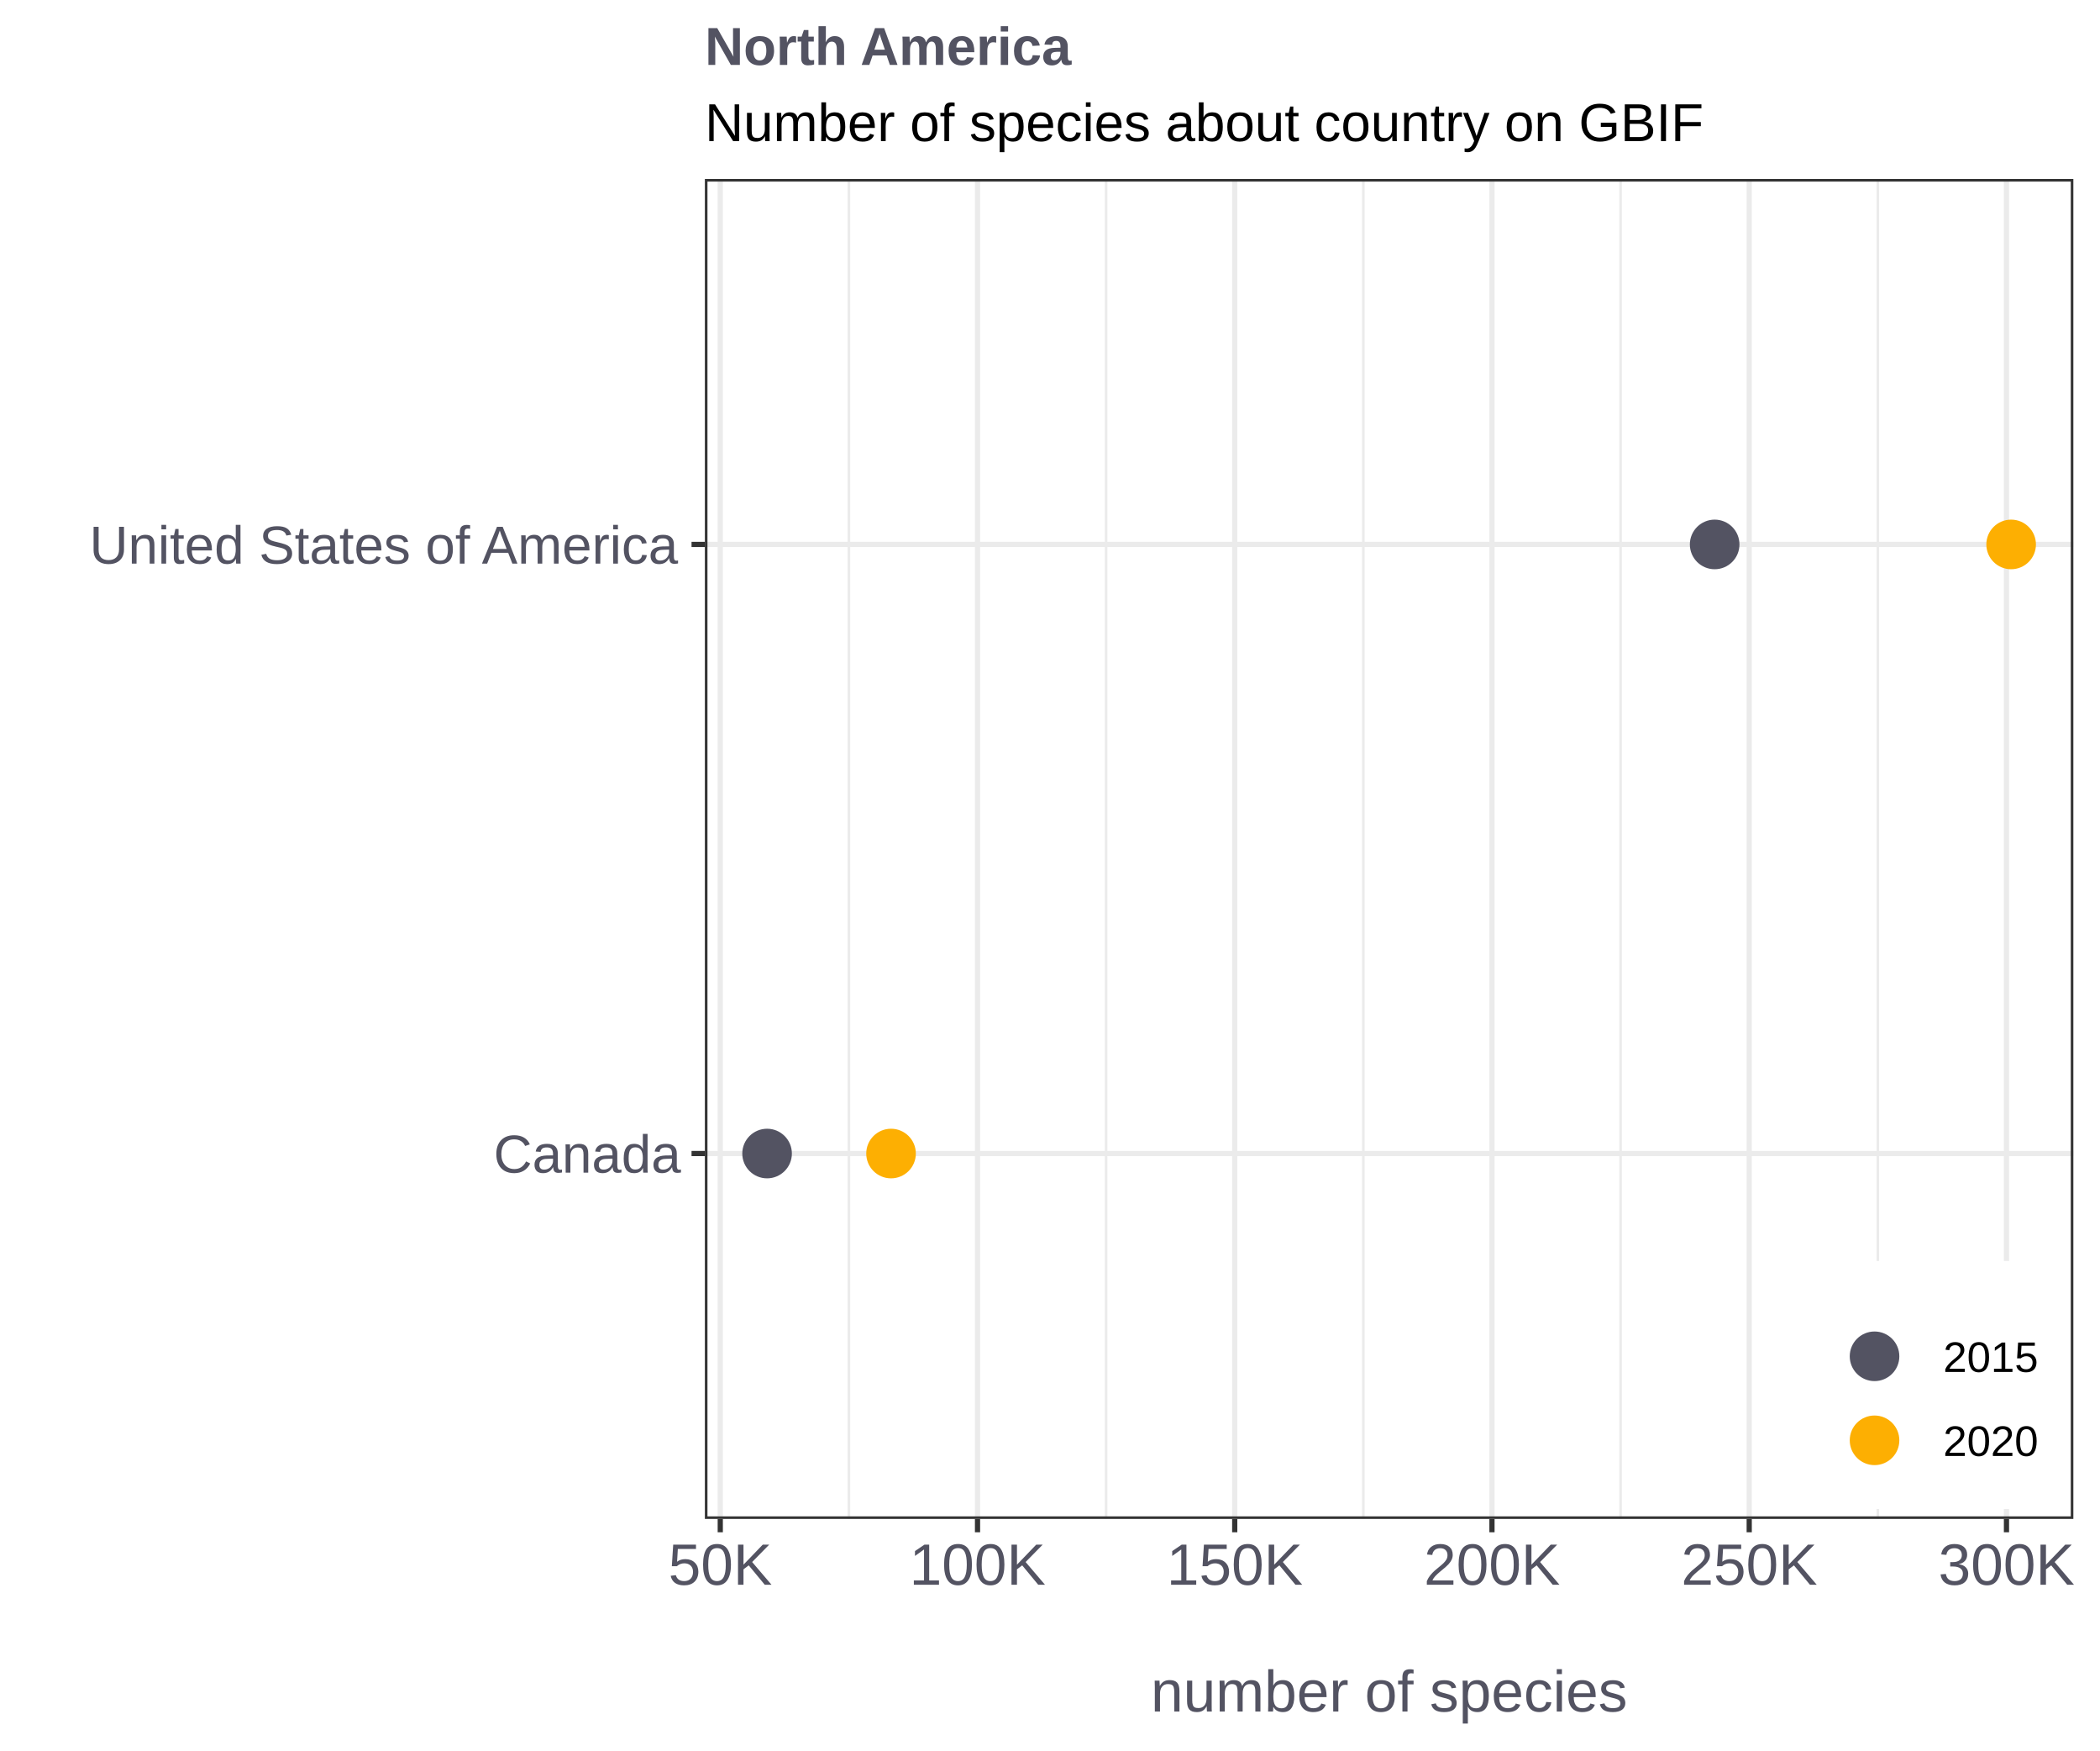
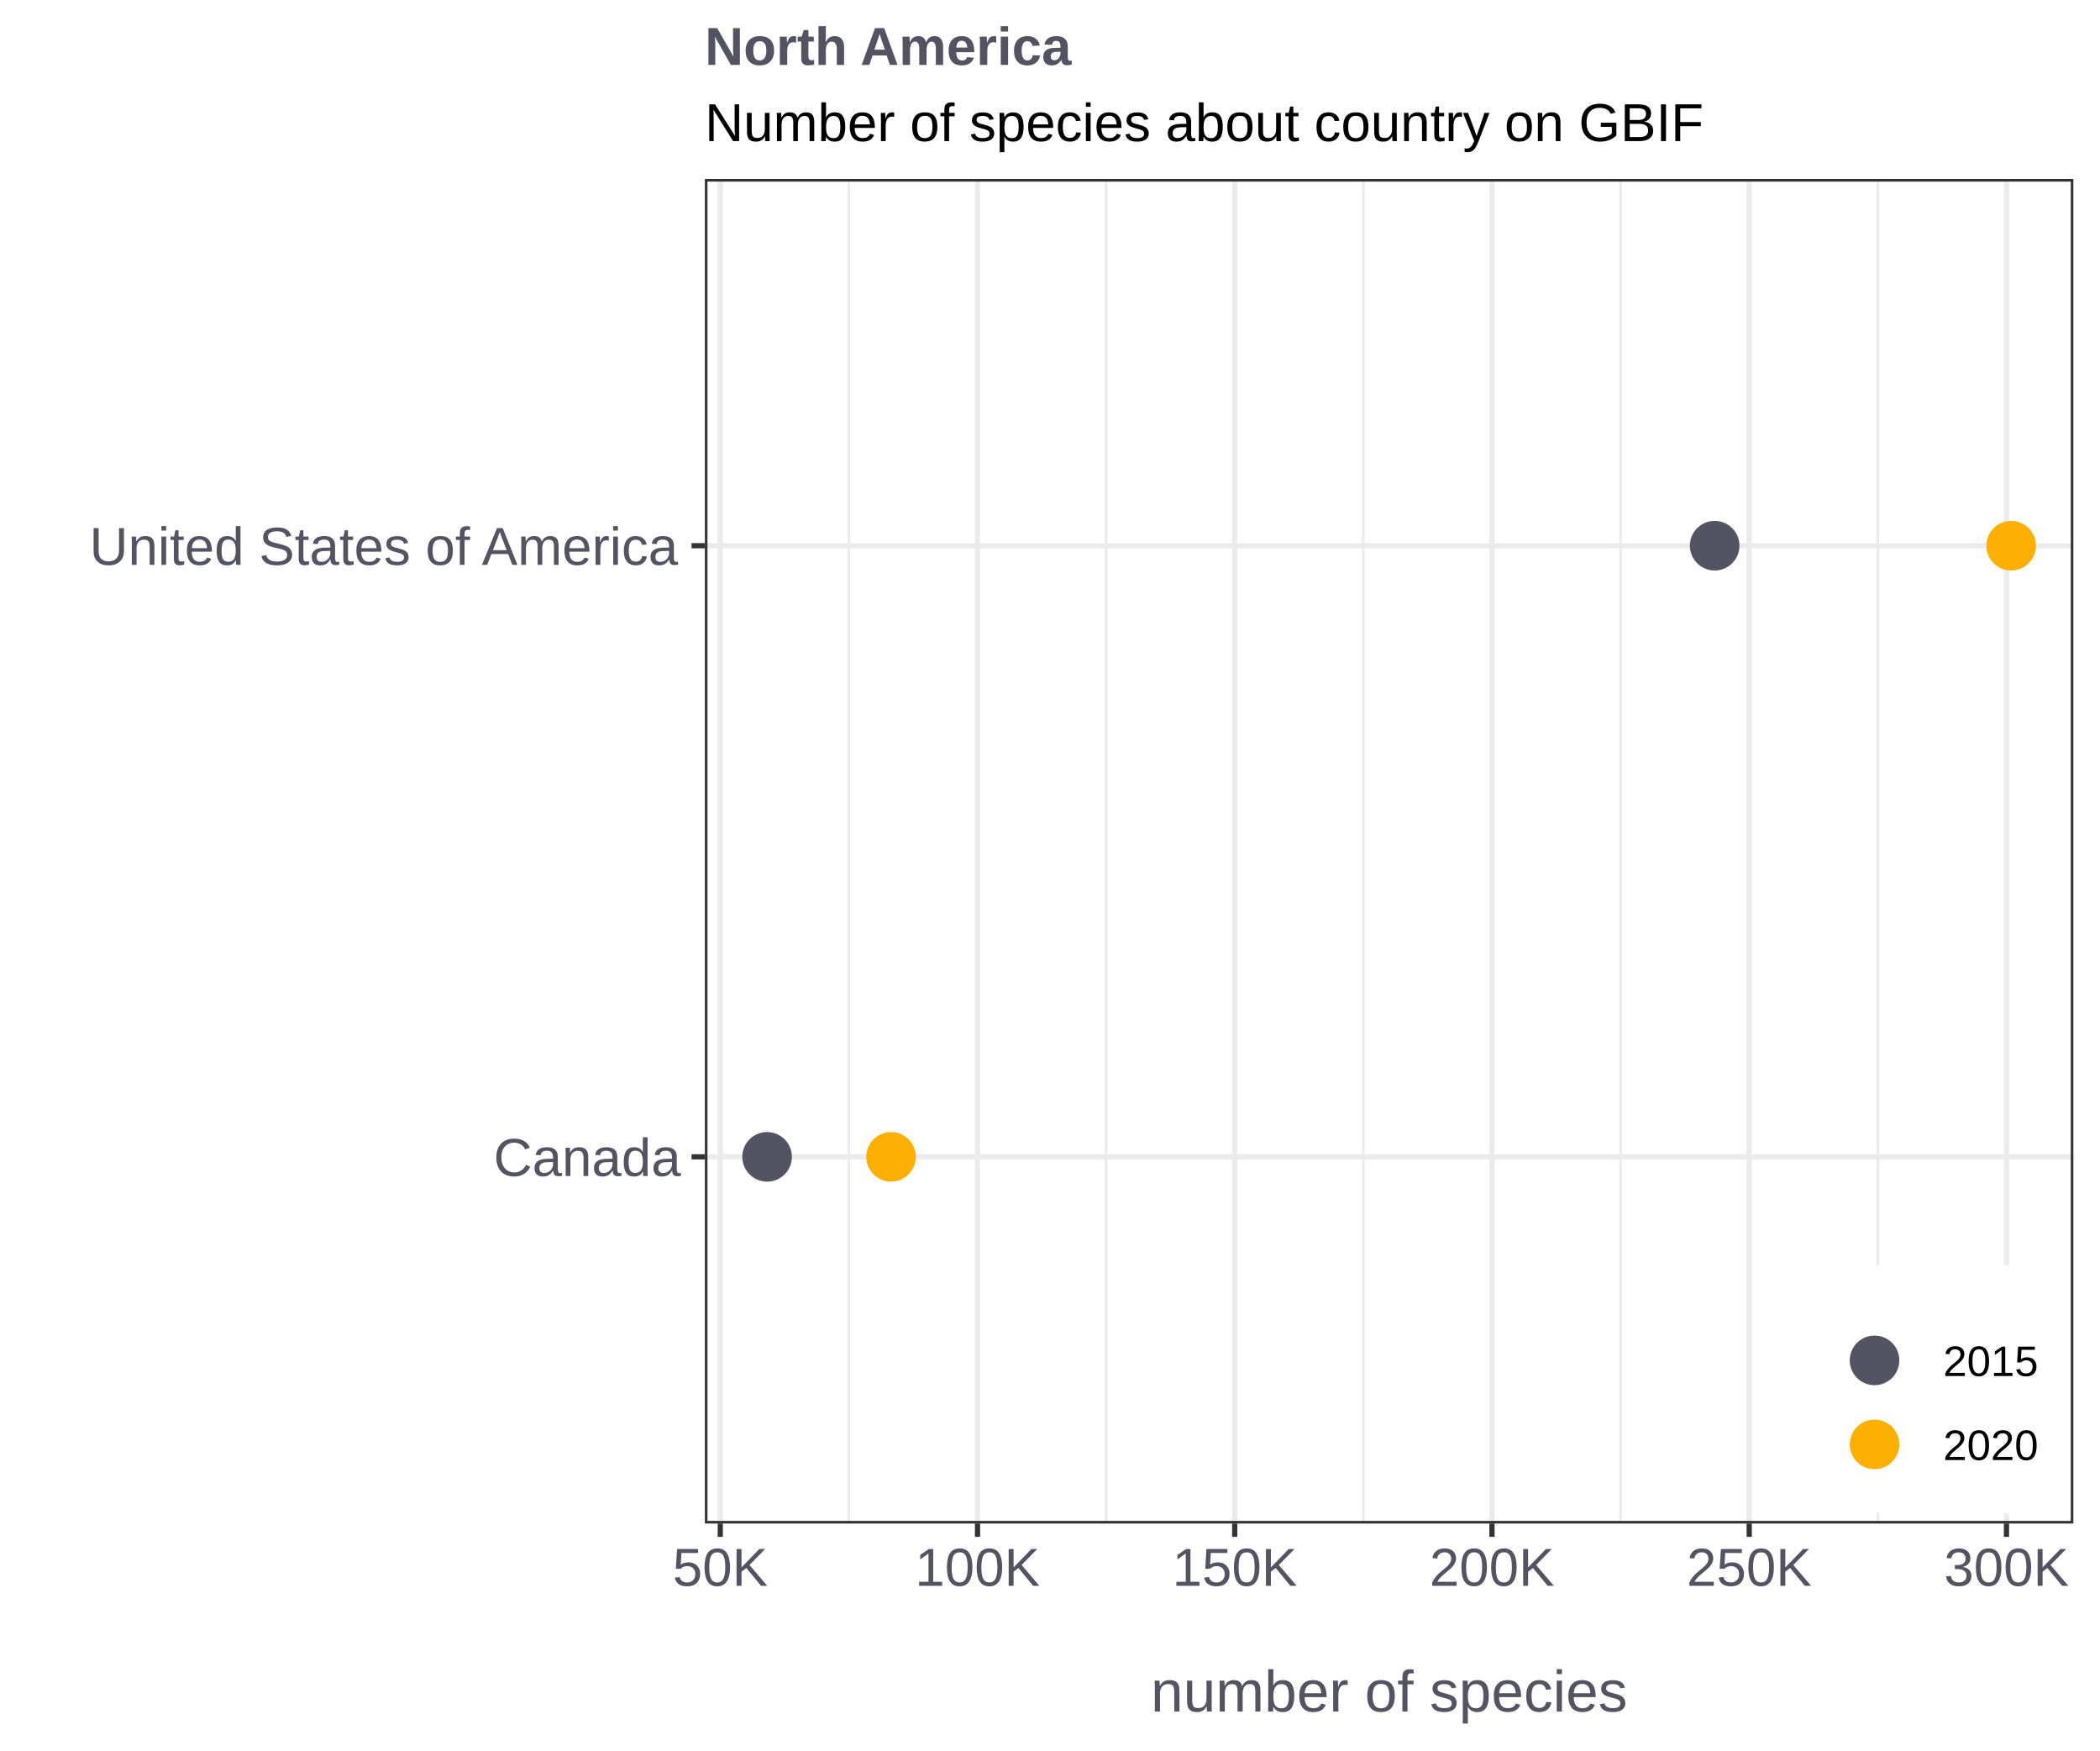
<svg xmlns="http://www.w3.org/2000/svg" viewBox="0 0 432.00 360.00">
  <defs>
    <style type="text/css">
    line, polyline, path, rect, circle {
      fill: none;
      stroke: #000000;
      stroke-linecap: round;
      stroke-linejoin: round;
      stroke-miterlimit: 10.00;
    }
  </style>
  </defs>
  <rect width="100%" height="100%" style="stroke: none; fill: #FFFFFF;" />
  <rect x="0.00" y="0.00" width="432.00" height="360.00" style="stroke-width: 1.07; stroke: #FFFFFF; fill: #FFFFFF;" />
  <defs>
-     <clipPath id="cpMTQ1LjAwNHw0MjYuNTIxfDMxMi4zOTV8MzYuODEzNA==">
-       <rect x="145.00" y="36.81" width="281.52" height="275.58" />
+     <clipPath id="cpMTQ1LjAwNHw0MjYuNTIxfDMxMy4zMzN8MzYuODEzNA==">
+       <rect x="145.00" y="36.81" width="281.52" height="276.52" />
    </clipPath>
  </defs>
-   <rect x="145.00" y="36.81" width="281.52" height="275.58" style="stroke-width: 1.07; stroke: none; fill: #FFFFFF;" clip-path="url(#cpMTQ1LjAwNHw0MjYuNTIxfDMxMi4zOTV8MzYuODEzNA==)" />
-   <polyline points="174.63,312.40 174.63,36.81 " style="stroke-width: 0.53; stroke: #EBEBEB; stroke-linecap: butt;" clip-path="url(#cpMTQ1LjAwNHw0MjYuNTIxfDMxMi4zOTV8MzYuODEzNA==)" />
-   <polyline points="227.54,312.40 227.54,36.81 " style="stroke-width: 0.53; stroke: #EBEBEB; stroke-linecap: butt;" clip-path="url(#cpMTQ1LjAwNHw0MjYuNTIxfDMxMi4zOTV8MzYuODEzNA==)" />
-   <polyline points="280.46,312.40 280.46,36.81 " style="stroke-width: 0.53; stroke: #EBEBEB; stroke-linecap: butt;" clip-path="url(#cpMTQ1LjAwNHw0MjYuNTIxfDMxMi4zOTV8MzYuODEzNA==)" />
-   <polyline points="333.38,312.40 333.38,36.81 " style="stroke-width: 0.53; stroke: #EBEBEB; stroke-linecap: butt;" clip-path="url(#cpMTQ1LjAwNHw0MjYuNTIxfDMxMi4zOTV8MzYuODEzNA==)" />
-   <polyline points="386.30,312.40 386.30,36.81 " style="stroke-width: 0.53; stroke: #EBEBEB; stroke-linecap: butt;" clip-path="url(#cpMTQ1LjAwNHw0MjYuNTIxfDMxMi4zOTV8MzYuODEzNA==)" />
-   <polyline points="145.00,237.24 426.52,237.24 " style="stroke-width: 1.07; stroke: #EBEBEB; stroke-linecap: butt;" clip-path="url(#cpMTQ1LjAwNHw0MjYuNTIxfDMxMi4zOTV8MzYuODEzNA==)" />
-   <polyline points="145.00,111.97 426.52,111.97 " style="stroke-width: 1.07; stroke: #EBEBEB; stroke-linecap: butt;" clip-path="url(#cpMTQ1LjAwNHw0MjYuNTIxfDMxMi4zOTV8MzYuODEzNA==)" />
-   <polyline points="148.17,312.40 148.17,36.81 " style="stroke-width: 1.07; stroke: #EBEBEB; stroke-linecap: butt;" clip-path="url(#cpMTQ1LjAwNHw0MjYuNTIxfDMxMi4zOTV8MzYuODEzNA==)" />
-   <polyline points="201.09,312.40 201.09,36.81 " style="stroke-width: 1.07; stroke: #EBEBEB; stroke-linecap: butt;" clip-path="url(#cpMTQ1LjAwNHw0MjYuNTIxfDMxMi4zOTV8MzYuODEzNA==)" />
-   <polyline points="254.00,312.40 254.00,36.81 " style="stroke-width: 1.07; stroke: #EBEBEB; stroke-linecap: butt;" clip-path="url(#cpMTQ1LjAwNHw0MjYuNTIxfDMxMi4zOTV8MzYuODEzNA==)" />
-   <polyline points="306.92,312.40 306.92,36.81 " style="stroke-width: 1.07; stroke: #EBEBEB; stroke-linecap: butt;" clip-path="url(#cpMTQ1LjAwNHw0MjYuNTIxfDMxMi4zOTV8MzYuODEzNA==)" />
-   <polyline points="359.84,312.40 359.84,36.81 " style="stroke-width: 1.07; stroke: #EBEBEB; stroke-linecap: butt;" clip-path="url(#cpMTQ1LjAwNHw0MjYuNTIxfDMxMi4zOTV8MzYuODEzNA==)" />
-   <polyline points="412.76,312.40 412.76,36.81 " style="stroke-width: 1.07; stroke: #EBEBEB; stroke-linecap: butt;" clip-path="url(#cpMTQ1LjAwNHw0MjYuNTIxfDMxMi4zOTV8MzYuODEzNA==)" />
-   <circle cx="157.80" cy="237.24" r="3.56pt" style="stroke-width: 0.71; stroke: #535362; fill: #535362;" clip-path="url(#cpMTQ1LjAwNHw0MjYuNTIxfDMxMi4zOTV8MzYuODEzNA==)" />
-   <circle cx="183.30" cy="237.24" r="3.56pt" style="stroke-width: 0.71; stroke: #FDAF02; fill: #FDAF02;" clip-path="url(#cpMTQ1LjAwNHw0MjYuNTIxfDMxMi4zOTV8MzYuODEzNA==)" />
-   <circle cx="352.73" cy="111.97" r="3.56pt" style="stroke-width: 0.71; stroke: #535362; fill: #535362;" clip-path="url(#cpMTQ1LjAwNHw0MjYuNTIxfDMxMi4zOTV8MzYuODEzNA==)" />
-   <circle cx="413.72" cy="111.97" r="3.56pt" style="stroke-width: 0.71; stroke: #FDAF02; fill: #FDAF02;" clip-path="url(#cpMTQ1LjAwNHw0MjYuNTIxfDMxMi4zOTV8MzYuODEzNA==)" />
-   <rect x="145.00" y="36.81" width="281.52" height="275.58" style="stroke-width: 1.07; stroke: #333333;" clip-path="url(#cpMTQ1LjAwNHw0MjYuNTIxfDMxMi4zOTV8MzYuODEzNA==)" />
+   <rect x="145.00" y="36.81" width="281.52" height="276.52" style="stroke-width: 1.07; stroke: none; fill: #FFFFFF;" clip-path="url(#cpMTQ1LjAwNHw0MjYuNTIxfDMxMy4zMzN8MzYuODEzNA==)" />
+   <polyline points="174.63,313.33 174.63,36.81 " style="stroke-width: 0.53; stroke: #EBEBEB; stroke-linecap: butt;" clip-path="url(#cpMTQ1LjAwNHw0MjYuNTIxfDMxMy4zMzN8MzYuODEzNA==)" />
+   <polyline points="227.54,313.33 227.54,36.81 " style="stroke-width: 0.53; stroke: #EBEBEB; stroke-linecap: butt;" clip-path="url(#cpMTQ1LjAwNHw0MjYuNTIxfDMxMy4zMzN8MzYuODEzNA==)" />
+   <polyline points="280.46,313.33 280.46,36.81 " style="stroke-width: 0.53; stroke: #EBEBEB; stroke-linecap: butt;" clip-path="url(#cpMTQ1LjAwNHw0MjYuNTIxfDMxMy4zMzN8MzYuODEzNA==)" />
+   <polyline points="333.38,313.33 333.38,36.81 " style="stroke-width: 0.53; stroke: #EBEBEB; stroke-linecap: butt;" clip-path="url(#cpMTQ1LjAwNHw0MjYuNTIxfDMxMy4zMzN8MzYuODEzNA==)" />
+   <polyline points="386.30,313.33 386.30,36.81 " style="stroke-width: 0.53; stroke: #EBEBEB; stroke-linecap: butt;" clip-path="url(#cpMTQ1LjAwNHw0MjYuNTIxfDMxMy4zMzN8MzYuODEzNA==)" />
+   <polyline points="145.00,237.92 426.52,237.92 " style="stroke-width: 1.07; stroke: #EBEBEB; stroke-linecap: butt;" clip-path="url(#cpMTQ1LjAwNHw0MjYuNTIxfDMxMy4zMzN8MzYuODEzNA==)" />
+   <polyline points="145.00,112.23 426.52,112.23 " style="stroke-width: 1.07; stroke: #EBEBEB; stroke-linecap: butt;" clip-path="url(#cpMTQ1LjAwNHw0MjYuNTIxfDMxMy4zMzN8MzYuODEzNA==)" />
+   <polyline points="148.17,313.33 148.17,36.81 " style="stroke-width: 1.07; stroke: #EBEBEB; stroke-linecap: butt;" clip-path="url(#cpMTQ1LjAwNHw0MjYuNTIxfDMxMy4zMzN8MzYuODEzNA==)" />
+   <polyline points="201.09,313.33 201.09,36.81 " style="stroke-width: 1.07; stroke: #EBEBEB; stroke-linecap: butt;" clip-path="url(#cpMTQ1LjAwNHw0MjYuNTIxfDMxMy4zMzN8MzYuODEzNA==)" />
+   <polyline points="254.00,313.33 254.00,36.81 " style="stroke-width: 1.07; stroke: #EBEBEB; stroke-linecap: butt;" clip-path="url(#cpMTQ1LjAwNHw0MjYuNTIxfDMxMy4zMzN8MzYuODEzNA==)" />
+   <polyline points="306.92,313.33 306.92,36.81 " style="stroke-width: 1.07; stroke: #EBEBEB; stroke-linecap: butt;" clip-path="url(#cpMTQ1LjAwNHw0MjYuNTIxfDMxMy4zMzN8MzYuODEzNA==)" />
+   <polyline points="359.84,313.33 359.84,36.81 " style="stroke-width: 1.07; stroke: #EBEBEB; stroke-linecap: butt;" clip-path="url(#cpMTQ1LjAwNHw0MjYuNTIxfDMxMy4zMzN8MzYuODEzNA==)" />
+   <polyline points="412.76,313.33 412.76,36.81 " style="stroke-width: 1.07; stroke: #EBEBEB; stroke-linecap: butt;" clip-path="url(#cpMTQ1LjAwNHw0MjYuNTIxfDMxMy4zMzN8MzYuODEzNA==)" />
+   <circle cx="157.80" cy="237.92" r="3.56pt" style="stroke-width: 0.71; stroke: #535362; fill: #535362;" clip-path="url(#cpMTQ1LjAwNHw0MjYuNTIxfDMxMy4zMzN8MzYuODEzNA==)" />
+   <circle cx="183.30" cy="237.92" r="3.56pt" style="stroke-width: 0.71; stroke: #FDAF02; fill: #FDAF02;" clip-path="url(#cpMTQ1LjAwNHw0MjYuNTIxfDMxMy4zMzN8MzYuODEzNA==)" />
+   <circle cx="352.73" cy="112.23" r="3.56pt" style="stroke-width: 0.71; stroke: #535362; fill: #535362;" clip-path="url(#cpMTQ1LjAwNHw0MjYuNTIxfDMxMy4zMzN8MzYuODEzNA==)" />
+   <circle cx="413.72" cy="112.23" r="3.56pt" style="stroke-width: 0.71; stroke: #FDAF02; fill: #FDAF02;" clip-path="url(#cpMTQ1LjAwNHw0MjYuNTIxfDMxMy4zMzN8MzYuODEzNA==)" />
+   <rect x="145.00" y="36.81" width="281.52" height="276.52" style="stroke-width: 1.07; stroke: #333333;" clip-path="url(#cpMTQ1LjAwNHw0MjYuNTIxfDMxMy4zMzN8MzYuODEzNA==)" />
  <defs>
    <clipPath id="cpMHw0MzJ8MzYwfDA=">
      <rect x="0.00" y="0.00" width="432.00" height="360.00" />
    </clipPath>
  </defs>
  <g clip-path="url(#cpMHw0MzJ8MzYwfDA=)">
-     <text x="101.54" y="241.17" style="font-size: 11.00px; fill: #535362; font-family: Arial;" textLength="38.53px" lengthAdjust="spacingAndGlyphs">Canada</text>
+     <text x="101.54" y="241.86" style="font-size: 11.00px; fill: #535362; font-family: Arial;" textLength="38.53px" lengthAdjust="spacingAndGlyphs">Canada</text>
  </g>
  <g clip-path="url(#cpMHw0MzJ8MzYwfDA=)">
-     <text x="18.41" y="115.91" style="font-size: 11.00px; fill: #535362; font-family: Arial;" textLength="121.67px" lengthAdjust="spacingAndGlyphs">United States of America</text>
+     <text x="18.41" y="116.17" style="font-size: 11.00px; fill: #535362; font-family: Arial;" textLength="121.67px" lengthAdjust="spacingAndGlyphs">United States of America</text>
  </g>
-   <polyline points="142.26,237.24 145.00,237.24 " style="stroke-width: 1.07; stroke: #333333; stroke-linecap: butt;" clip-path="url(#cpMHw0MzJ8MzYwfDA=)" />
-   <polyline points="142.26,111.97 145.00,111.97 " style="stroke-width: 1.07; stroke: #333333; stroke-linecap: butt;" clip-path="url(#cpMHw0MzJ8MzYwfDA=)" />
-   <polyline points="148.17,315.13 148.17,312.40 " style="stroke-width: 1.07; stroke: #333333; stroke-linecap: butt;" clip-path="url(#cpMHw0MzJ8MzYwfDA=)" />
-   <polyline points="201.09,315.13 201.09,312.40 " style="stroke-width: 1.07; stroke: #333333; stroke-linecap: butt;" clip-path="url(#cpMHw0MzJ8MzYwfDA=)" />
-   <polyline points="254.00,315.13 254.00,312.40 " style="stroke-width: 1.07; stroke: #333333; stroke-linecap: butt;" clip-path="url(#cpMHw0MzJ8MzYwfDA=)" />
-   <polyline points="306.92,315.13 306.92,312.40 " style="stroke-width: 1.07; stroke: #333333; stroke-linecap: butt;" clip-path="url(#cpMHw0MzJ8MzYwfDA=)" />
-   <polyline points="359.84,315.13 359.84,312.40 " style="stroke-width: 1.07; stroke: #333333; stroke-linecap: butt;" clip-path="url(#cpMHw0MzJ8MzYwfDA=)" />
-   <polyline points="412.76,315.13 412.76,312.40 " style="stroke-width: 1.07; stroke: #333333; stroke-linecap: butt;" clip-path="url(#cpMHw0MzJ8MzYwfDA=)" />
+   <polyline points="142.26,237.92 145.00,237.92 " style="stroke-width: 1.07; stroke: #333333; stroke-linecap: butt;" clip-path="url(#cpMHw0MzJ8MzYwfDA=)" />
+   <polyline points="142.26,112.23 145.00,112.23 " style="stroke-width: 1.07; stroke: #333333; stroke-linecap: butt;" clip-path="url(#cpMHw0MzJ8MzYwfDA=)" />
+   <polyline points="148.17,316.07 148.17,313.33 " style="stroke-width: 1.07; stroke: #333333; stroke-linecap: butt;" clip-path="url(#cpMHw0MzJ8MzYwfDA=)" />
+   <polyline points="201.09,316.07 201.09,313.33 " style="stroke-width: 1.07; stroke: #333333; stroke-linecap: butt;" clip-path="url(#cpMHw0MzJ8MzYwfDA=)" />
+   <polyline points="254.00,316.07 254.00,313.33 " style="stroke-width: 1.07; stroke: #333333; stroke-linecap: butt;" clip-path="url(#cpMHw0MzJ8MzYwfDA=)" />
+   <polyline points="306.92,316.07 306.92,313.33 " style="stroke-width: 1.07; stroke: #333333; stroke-linecap: butt;" clip-path="url(#cpMHw0MzJ8MzYwfDA=)" />
+   <polyline points="359.84,316.07 359.84,313.33 " style="stroke-width: 1.07; stroke: #333333; stroke-linecap: butt;" clip-path="url(#cpMHw0MzJ8MzYwfDA=)" />
+   <polyline points="412.76,316.07 412.76,313.33 " style="stroke-width: 1.07; stroke: #333333; stroke-linecap: butt;" clip-path="url(#cpMHw0MzJ8MzYwfDA=)" />
  <g clip-path="url(#cpMHw0MzJ8MzYwfDA=)">
-     <text x="137.49" y="325.92" style="font-size: 12.00px; fill: #535362; font-family: Arial;" textLength="21.35px" lengthAdjust="spacingAndGlyphs">50K</text>
+     <text x="138.38" y="326.14" style="font-size: 11.00px; fill: #535362; font-family: Arial;" textLength="19.57px" lengthAdjust="spacingAndGlyphs">50K</text>
  </g>
  <g clip-path="url(#cpMHw0MzJ8MzYwfDA=)">
-     <text x="187.07" y="325.92" style="font-size: 12.00px; fill: #535362; font-family: Arial;" textLength="28.03px" lengthAdjust="spacingAndGlyphs">100K</text>
+     <text x="188.24" y="326.14" style="font-size: 11.00px; fill: #535362; font-family: Arial;" textLength="25.69px" lengthAdjust="spacingAndGlyphs">100K</text>
  </g>
  <g clip-path="url(#cpMHw0MzJ8MzYwfDA=)">
-     <text x="239.99" y="325.92" style="font-size: 12.00px; fill: #535362; font-family: Arial;" textLength="28.03px" lengthAdjust="spacingAndGlyphs">150K</text>
+     <text x="241.16" y="326.14" style="font-size: 11.00px; fill: #535362; font-family: Arial;" textLength="25.69px" lengthAdjust="spacingAndGlyphs">150K</text>
  </g>
  <g clip-path="url(#cpMHw0MzJ8MzYwfDA=)">
-     <text x="292.91" y="325.92" style="font-size: 12.00px; fill: #535362; font-family: Arial;" textLength="28.03px" lengthAdjust="spacingAndGlyphs">200K</text>
+     <text x="294.08" y="326.14" style="font-size: 11.00px; fill: #535362; font-family: Arial;" textLength="25.69px" lengthAdjust="spacingAndGlyphs">200K</text>
  </g>
  <g clip-path="url(#cpMHw0MzJ8MzYwfDA=)">
-     <text x="345.83" y="325.92" style="font-size: 12.00px; fill: #535362; font-family: Arial;" textLength="28.03px" lengthAdjust="spacingAndGlyphs">250K</text>
+     <text x="346.99" y="326.14" style="font-size: 11.00px; fill: #535362; font-family: Arial;" textLength="25.69px" lengthAdjust="spacingAndGlyphs">250K</text>
  </g>
  <g clip-path="url(#cpMHw0MzJ8MzYwfDA=)">
-     <text x="398.75" y="325.92" style="font-size: 12.00px; fill: #535362; font-family: Arial;" textLength="28.03px" lengthAdjust="spacingAndGlyphs">300K</text>
+     <text x="399.91" y="326.14" style="font-size: 11.00px; fill: #535362; font-family: Arial;" textLength="25.69px" lengthAdjust="spacingAndGlyphs">300K</text>
  </g>
  <g clip-path="url(#cpMHw0MzJ8MzYwfDA=)">
    <text x="236.74" y="351.99" style="font-size: 12.00px; fill: #535362; font-family: Arial;" textLength="98.05px" lengthAdjust="spacingAndGlyphs">number of species</text>
  </g>
-   <rect x="371.50" y="259.34" width="53.74" height="51.00" style="stroke-width: 1.07; stroke: none; fill: #FFFFFF;" clip-path="url(#cpMHw0MzJ8MzYwfDA=)" />
-   <rect x="376.98" y="270.30" width="17.28" height="17.28" style="stroke-width: 1.07; stroke: none; fill: #FFFFFF;" clip-path="url(#cpMHw0MzJ8MzYwfDA=)" />
-   <circle cx="385.62" cy="278.94" r="3.56pt" style="stroke-width: 0.71; stroke: #535362; fill: #535362;" clip-path="url(#cpMHw0MzJ8MzYwfDA=)" />
-   <rect x="376.98" y="287.58" width="17.28" height="17.28" style="stroke-width: 1.07; stroke: none; fill: #FFFFFF;" clip-path="url(#cpMHw0MzJ8MzYwfDA=)" />
-   <circle cx="385.62" cy="296.22" r="3.56pt" style="stroke-width: 0.71; stroke: #FDAF02; fill: #FDAF02;" clip-path="url(#cpMHw0MzJ8MzYwfDA=)" />
+   <rect x="371.50" y="260.18" width="53.74" height="51.00" style="stroke-width: 1.07; stroke: none; fill: #FFFFFF;" clip-path="url(#cpMHw0MzJ8MzYwfDA=)" />
+   <rect x="376.98" y="271.14" width="17.28" height="17.28" style="stroke-width: 1.07; stroke: none; fill: #FFFFFF;" clip-path="url(#cpMHw0MzJ8MzYwfDA=)" />
+   <circle cx="385.62" cy="279.78" r="3.56pt" style="stroke-width: 0.71; stroke: #535362; fill: #535362;" clip-path="url(#cpMHw0MzJ8MzYwfDA=)" />
+   <rect x="376.98" y="288.42" width="17.28" height="17.28" style="stroke-width: 1.07; stroke: none; fill: #FFFFFF;" clip-path="url(#cpMHw0MzJ8MzYwfDA=)" />
+   <circle cx="385.62" cy="297.06" r="3.56pt" style="stroke-width: 0.71; stroke: #FDAF02; fill: #FDAF02;" clip-path="url(#cpMHw0MzJ8MzYwfDA=)" />
  <g clip-path="url(#cpMHw0MzJ8MzYwfDA=)">
-     <text x="399.74" y="282.16" style="font-size: 8.80px; font-family: Arial;" textLength="20.02px" lengthAdjust="spacingAndGlyphs">2015</text>
+     <text x="399.74" y="283.00" style="font-size: 8.80px; font-family: Arial;" textLength="20.02px" lengthAdjust="spacingAndGlyphs">2015</text>
  </g>
  <g clip-path="url(#cpMHw0MzJ8MzYwfDA=)">
-     <text x="399.74" y="299.44" style="font-size: 8.80px; font-family: Arial;" textLength="20.02px" lengthAdjust="spacingAndGlyphs">2020</text>
+     <text x="399.74" y="300.28" style="font-size: 8.80px; font-family: Arial;" textLength="20.02px" lengthAdjust="spacingAndGlyphs">2020</text>
  </g>
  <g clip-path="url(#cpMHw0MzJ8MzYwfDA=)">
    <text x="145.00" y="29.02" style="font-size: 11.00px; font-family: Arial;" textLength="205.43px" lengthAdjust="spacingAndGlyphs">Number of species about country on GBIF</text>
  </g>
  <g clip-path="url(#cpMHw0MzJ8MzYwfDA=)">
    <text x="145.00" y="13.35" style="font-size: 11.00px; font-weight: bold; fill: #535362; font-family: Arial;" textLength="75.80px" lengthAdjust="spacingAndGlyphs">North America</text>
  </g>
</svg>
